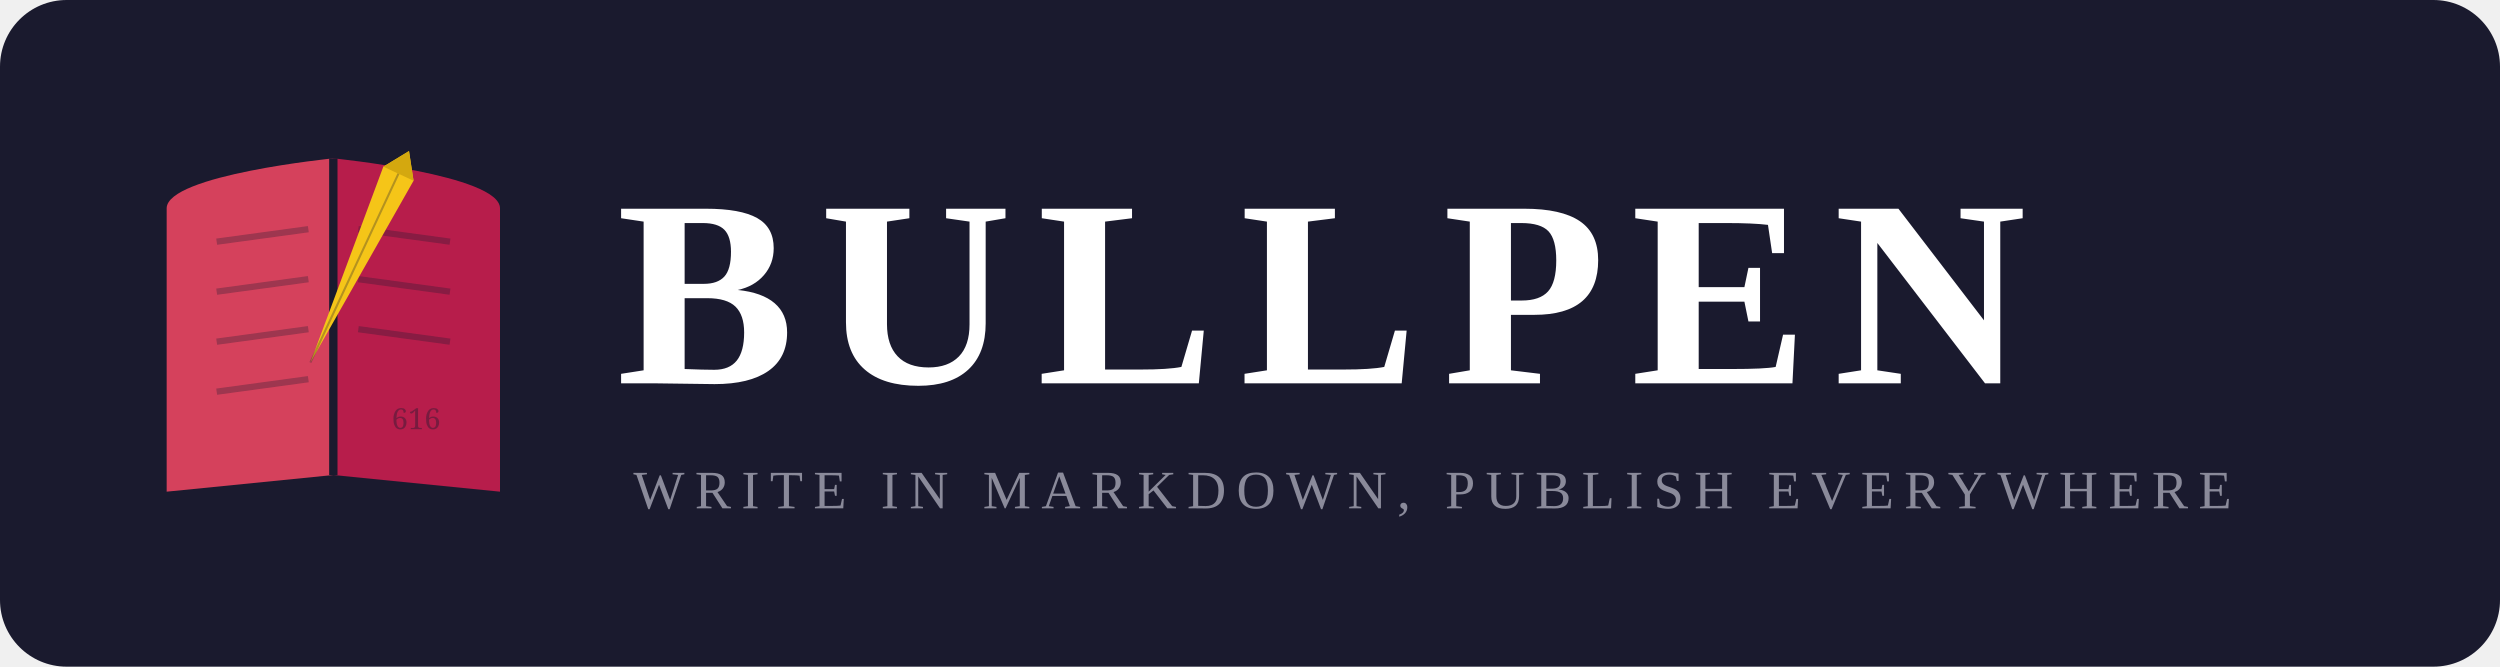
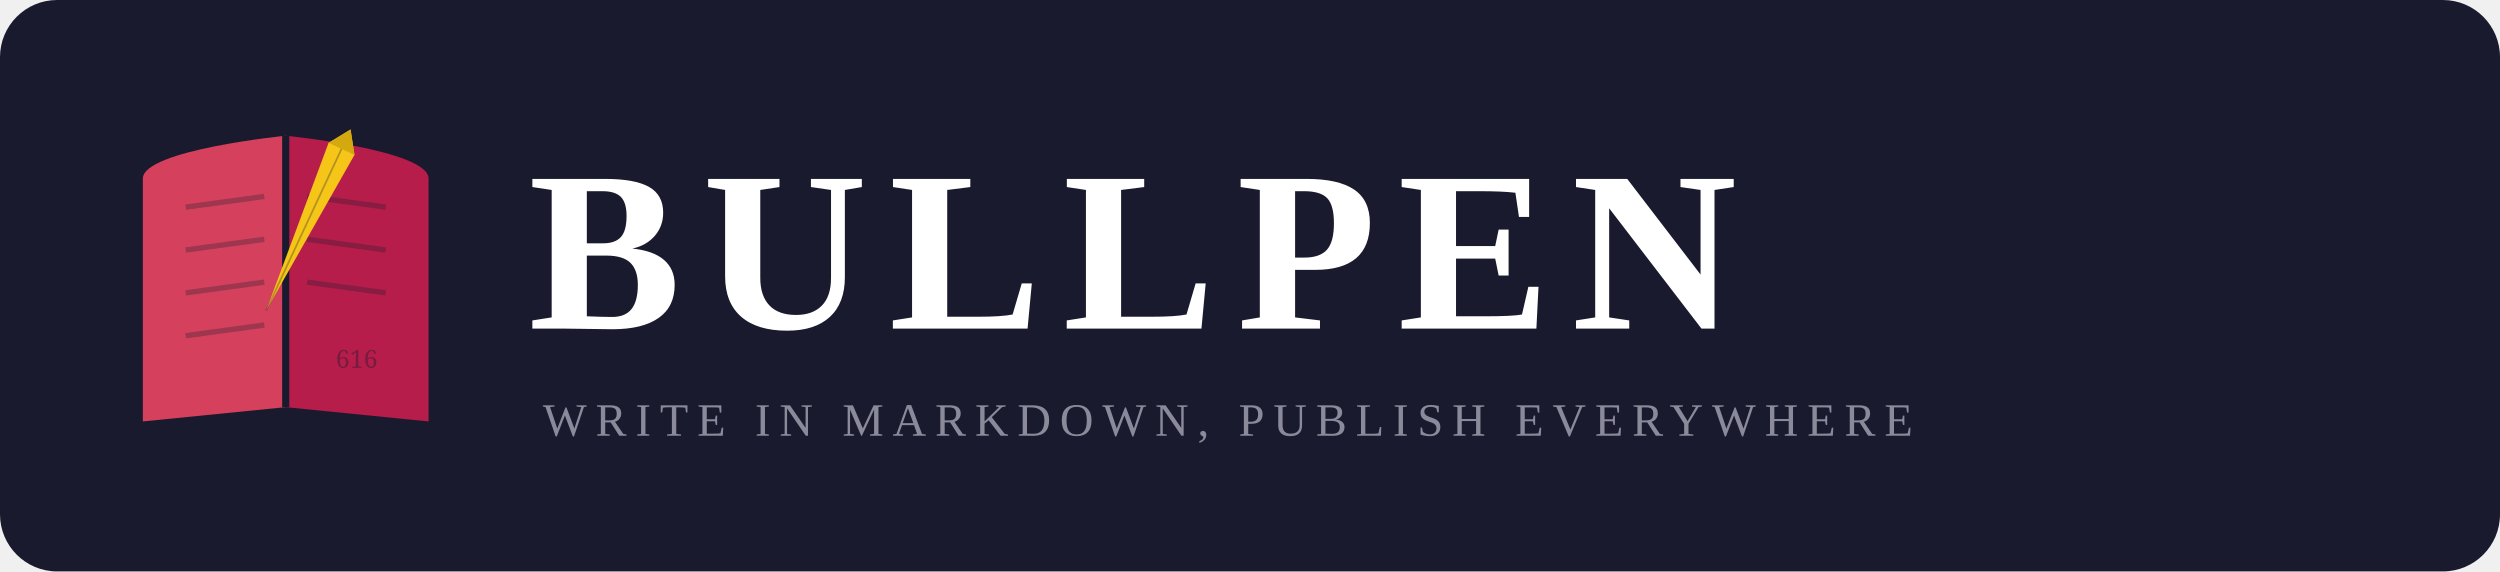
- <svg xmlns="http://www.w3.org/2000/svg" viewBox="0 0 600 160" fill="none">
-   <rect x="0" y="0" width="600" height="160" rx="16" fill="#1a1a2e" />
+ <svg xmlns="http://www.w3.org/2000/svg" viewBox="0 0 700 160" fill="none">
+   <rect x="0" y="0" width="700" height="160" rx="16" fill="#1a1a2e" />
  <g transform="translate(32, 30)">
    <path d="M48 8 C48 8, 8 12, 8 20 L8 88 C8 88, 48 84, 48 84 Z" fill="#e94560" opacity="0.9" />
    <path d="M48 8 C48 8, 88 12, 88 20 L88 88 C88 88, 48 84, 48 84 Z" fill="#c81d4e" opacity="0.9" />
    <path d="M48 8 L48 84" stroke="#1a1a2e" stroke-width="2" />
    <line x1="20" y1="28" x2="42" y2="25" stroke="#1a1a2e" stroke-width="1.5" opacity="0.3" />
    <line x1="20" y1="40" x2="42" y2="37" stroke="#1a1a2e" stroke-width="1.5" opacity="0.3" />
    <line x1="20" y1="52" x2="42" y2="49" stroke="#1a1a2e" stroke-width="1.5" opacity="0.3" />
    <line x1="20" y1="64" x2="42" y2="61" stroke="#1a1a2e" stroke-width="1.5" opacity="0.3" />
    <line x1="54" y1="25" x2="76" y2="28" stroke="#1a1a2e" stroke-width="1.5" opacity="0.3" />
    <line x1="54" y1="37" x2="76" y2="40" stroke="#1a1a2e" stroke-width="1.5" opacity="0.3" />
    <line x1="54" y1="49" x2="76" y2="52" stroke="#1a1a2e" stroke-width="1.5" opacity="0.3" />
    <text x="62" y="73" font-family="Georgia, serif" font-size="7" fill="#1a1a2e" opacity="0.4">616</text>
    <g transform="translate(60, 10) rotate(25)">
      <path d="M0 0 L4 -6 L8 0 L4 50 Z" fill="#f5c518" />
      <path d="M0 0 L4 -6 L8 0 Z" fill="#d4a80f" />
      <line x1="4" y1="0" x2="4" y2="50" stroke="#1a1a2e" stroke-width="0.5" opacity="0.3" />
    </g>
  </g>
  <text x="148" y="92" font-family="Georgia, 'Times New Roman', serif" font-size="64" font-weight="bold" fill="#ffffff" letter-spacing="6">BULLPEN</text>
  <text x="152" y="122" font-family="Georgia, 'Times New Roman', serif" font-size="13" fill="#8a8a9a" letter-spacing="2.5">WRITE IN MARKDOWN, PUBLISH EVERYWHERE</text>
</svg>
